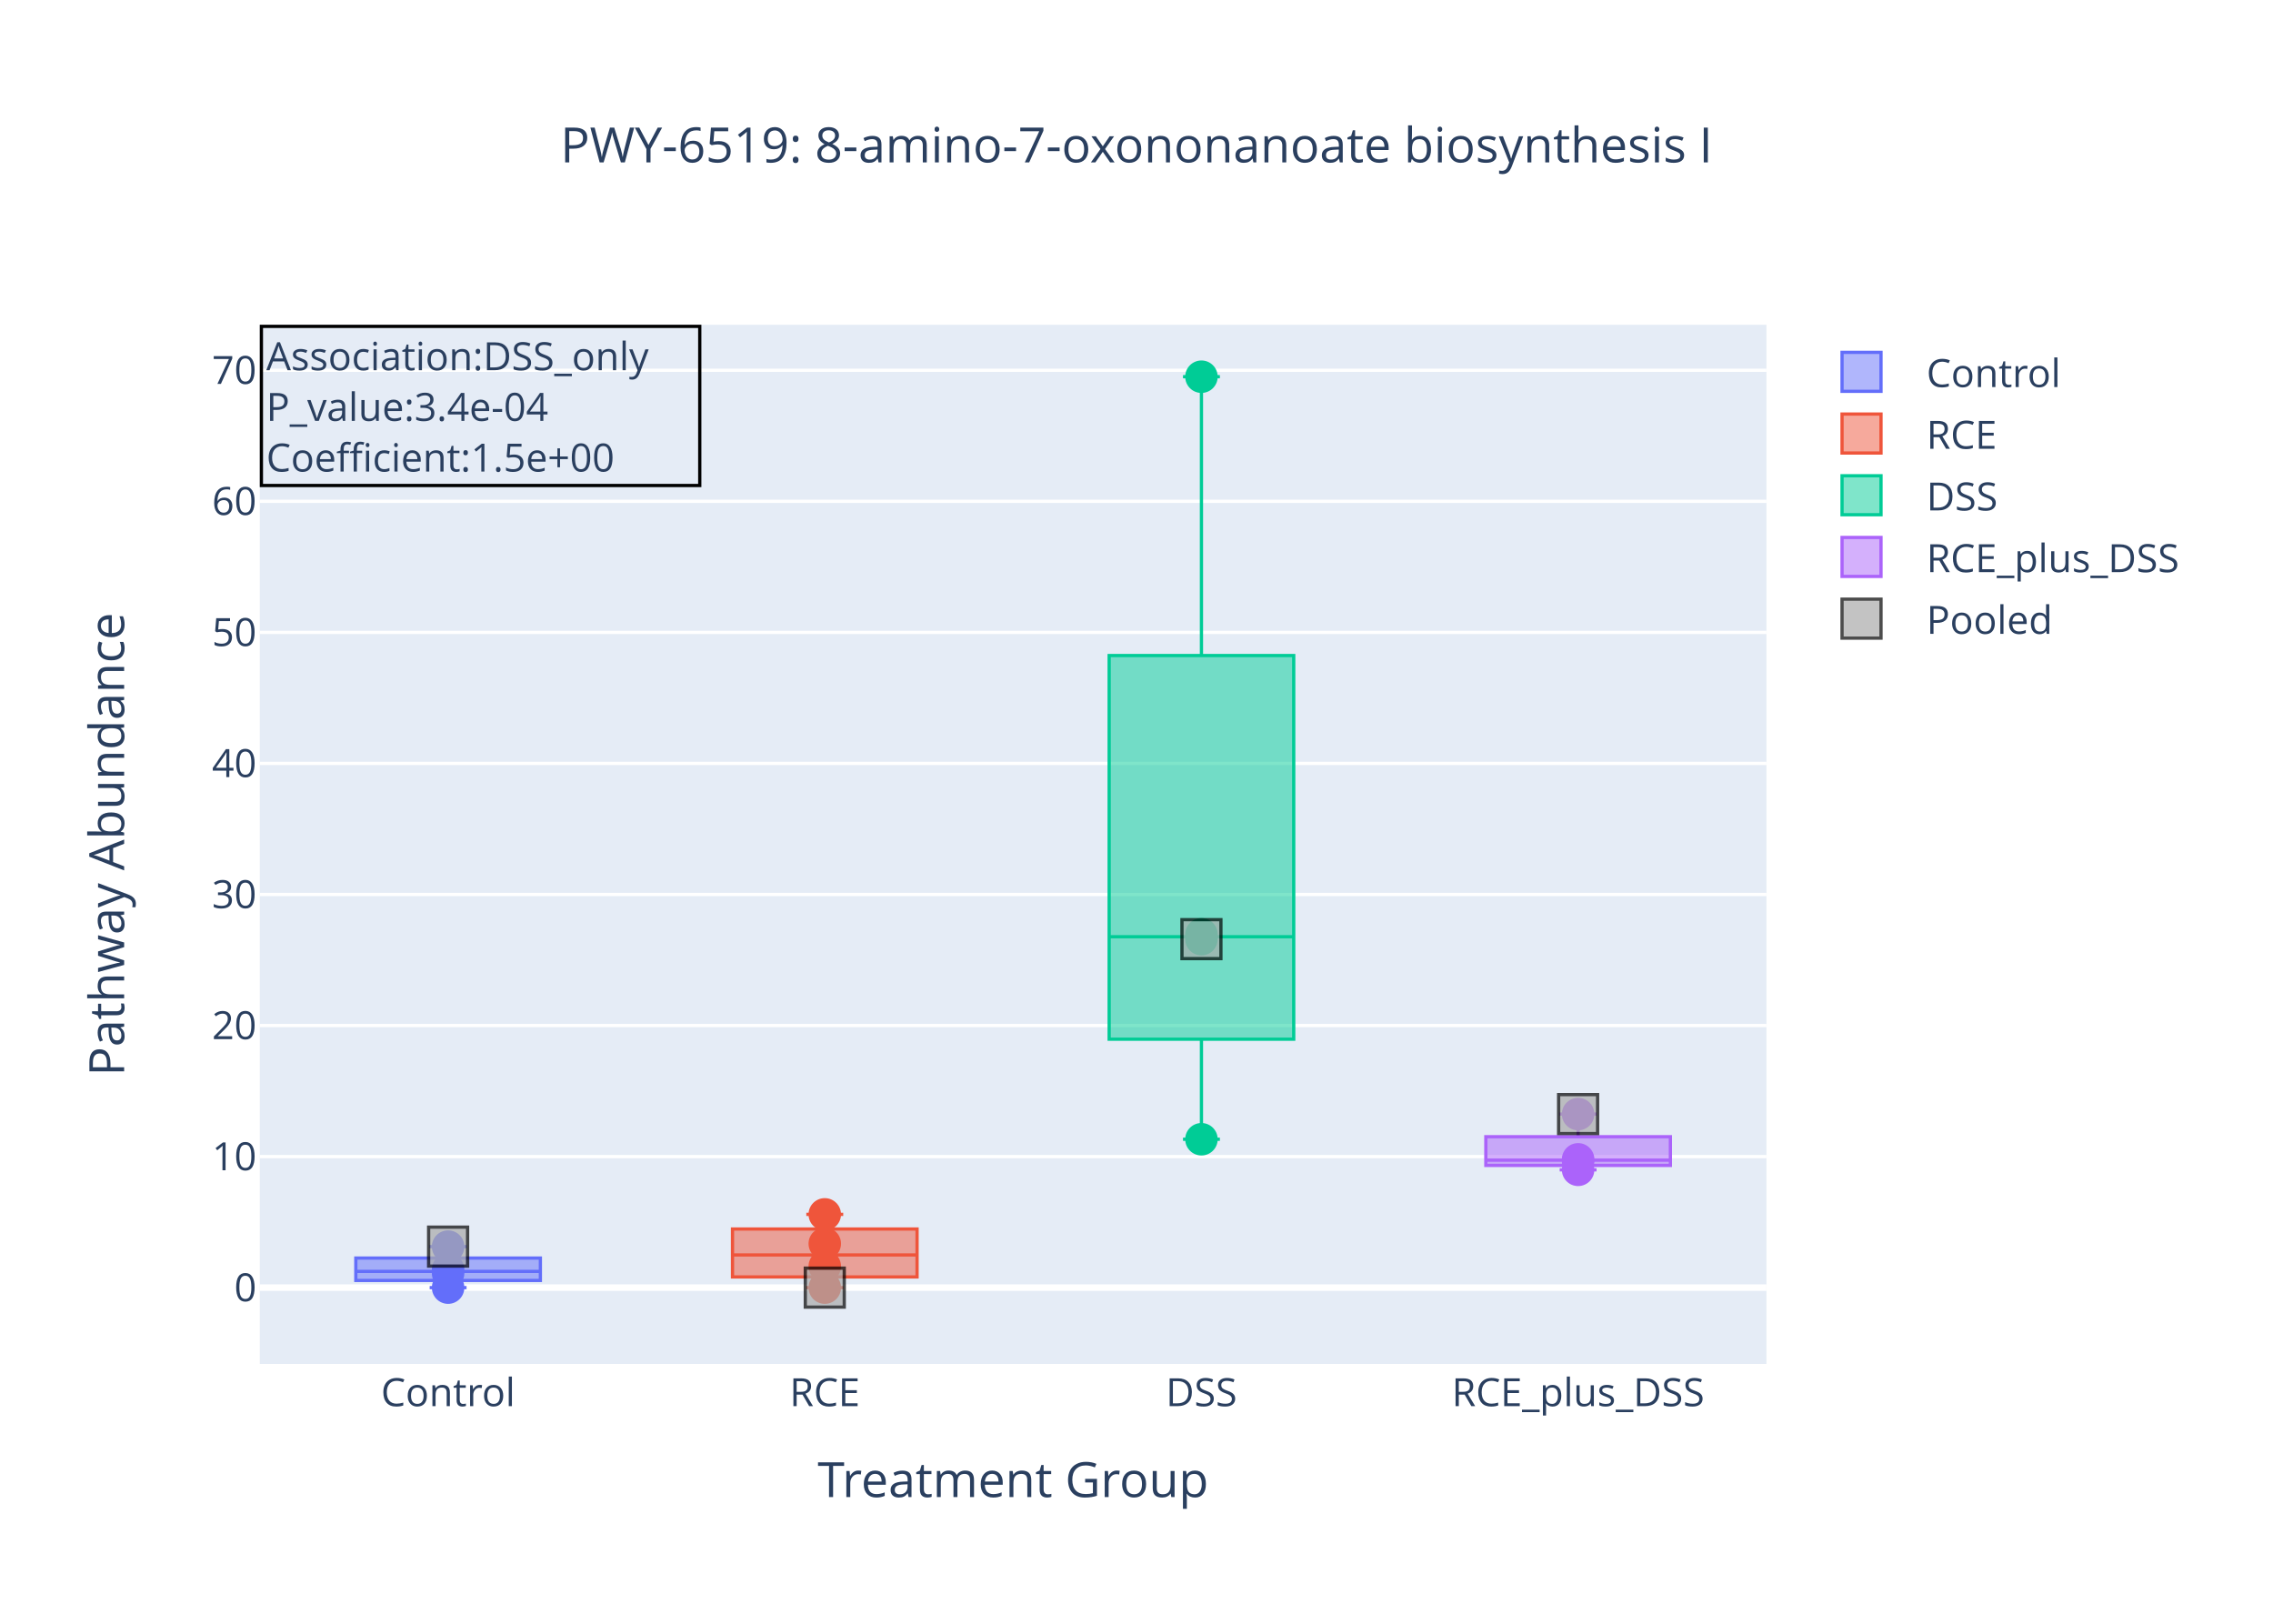
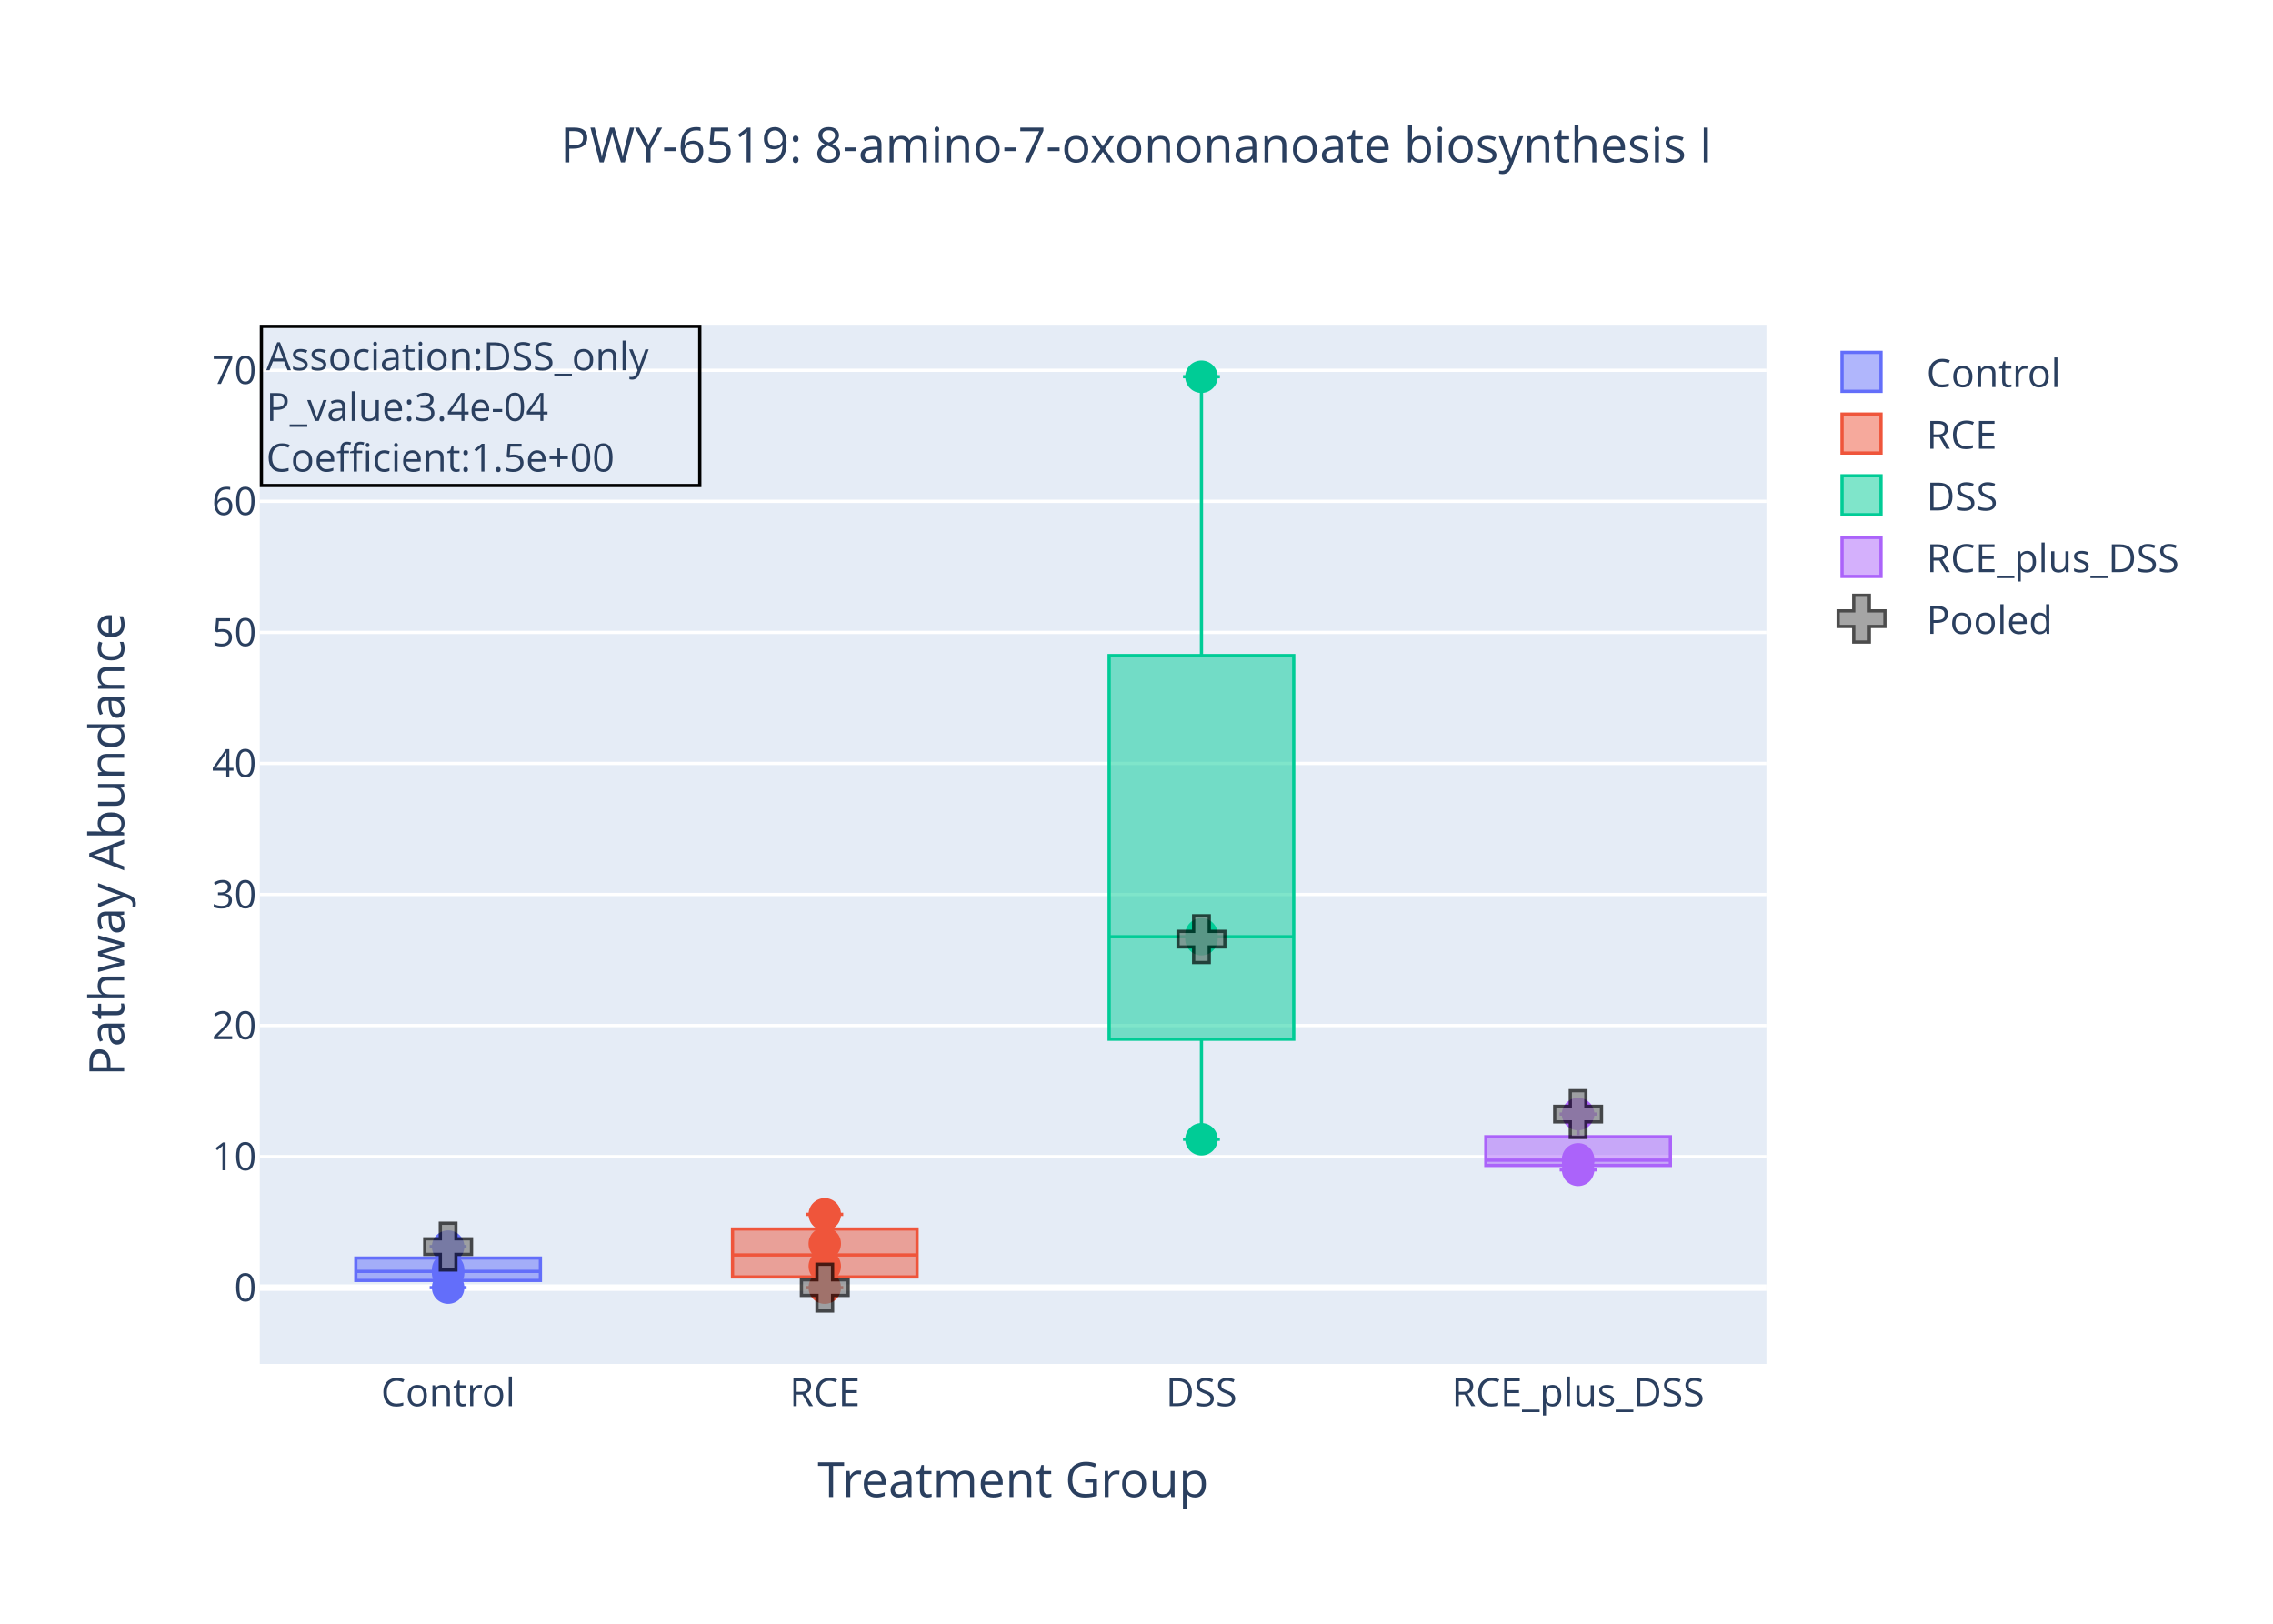
<svg xmlns="http://www.w3.org/2000/svg" class="main-svg" width="700" height="500" style="" viewBox="0 0 700 500">
  <rect x="0" y="0" width="700" height="500" style="fill: rgb(255, 255, 255); fill-opacity: 1;" />
-   <defs id="defs-741f35">
+   <defs id="defs-2ebfc5">
    <g class="clips">
-       <clipPath id="clip741f35xyplot" class="plotclip">
+       <clipPath id="clip2ebfc5xyplot" class="plotclip">
        <rect width="464" height="320" />
      </clipPath>
-       <clipPath class="axesclip" id="clip741f35x">
+       <clipPath class="axesclip" id="clip2ebfc5x">
        <rect x="80" y="0" width="464" height="500" />
      </clipPath>
-       <clipPath class="axesclip" id="clip741f35y">
+       <clipPath class="axesclip" id="clip2ebfc5y">
        <rect x="0" y="100" width="700" height="320" />
      </clipPath>
-       <clipPath class="axesclip" id="clip741f35xy">
+       <clipPath class="axesclip" id="clip2ebfc5xy">
        <rect x="80" y="100" width="464" height="320" />
      </clipPath>
    </g>
    <g class="gradients" />
    <g class="patterns" />
  </defs>
  <g class="bglayer">
    <rect class="bg" x="80" y="100" width="464" height="320" style="fill: rgb(229, 236, 246); fill-opacity: 1; stroke-width: 0;" />
  </g>
  <g class="layer-below">
    <g class="imagelayer" />
    <g class="shapelayer" />
  </g>
  <g class="cartesianlayer">
    <g class="subplot xy">
      <g class="layer-subplot">
        <g class="shapelayer" />
        <g class="imagelayer" />
      </g>
      <g class="minor-gridlayer">
        <g class="x" />
        <g class="y" />
      </g>
      <g class="gridlayer">
        <g class="x" />
        <g class="y">
          <path class="ygrid crisp" transform="translate(0,356.15)" d="M80,0h464" style="stroke: rgb(255, 255, 255); stroke-opacity: 1; stroke-width: 1px;" />
          <path class="ygrid crisp" transform="translate(0,315.79)" d="M80,0h464" style="stroke: rgb(255, 255, 255); stroke-opacity: 1; stroke-width: 1px;" />
          <path class="ygrid crisp" transform="translate(0,275.44)" d="M80,0h464" style="stroke: rgb(255, 255, 255); stroke-opacity: 1; stroke-width: 1px;" />
          <path class="ygrid crisp" transform="translate(0,235.08)" d="M80,0h464" style="stroke: rgb(255, 255, 255); stroke-opacity: 1; stroke-width: 1px;" />
          <path class="ygrid crisp" transform="translate(0,194.73)" d="M80,0h464" style="stroke: rgb(255, 255, 255); stroke-opacity: 1; stroke-width: 1px;" />
          <path class="ygrid crisp" transform="translate(0,154.37)" d="M80,0h464" style="stroke: rgb(255, 255, 255); stroke-opacity: 1; stroke-width: 1px;" />
          <path class="ygrid crisp" transform="translate(0,114.02)" d="M80,0h464" style="stroke: rgb(255, 255, 255); stroke-opacity: 1; stroke-width: 1px;" />
        </g>
      </g>
      <g class="zerolinelayer">
        <path class="yzl zl crisp" transform="translate(0,396.5)" d="M80,0h464" style="stroke: rgb(255, 255, 255); stroke-opacity: 1; stroke-width: 2px;" />
      </g>
      <path class="xlines-below" />
      <path class="ylines-below" />
      <g class="overlines-below" />
      <g class="xaxislayer-below" />
      <g class="yaxislayer-below" />
      <g class="overaxes-below" />
-       <g class="plot" transform="translate(80,100)" clip-path="url(#clip741f35xyplot)">
+       <g class="plot" transform="translate(80,100)" clip-path="url(#clip2ebfc5xyplot)">
        <g class="boxlayer mlayer">
          <g class="trace boxes" style="opacity: 1;">
            <path class="box" d="M29.58,291.5H86.42M29.58,294.29H86.42V287.39H29.58ZM58,294.29V296.5M58,287.39V283.87M52.32,296.5H63.68M52.32,283.87H63.68" style="vector-effect: non-scaling-stroke; stroke-width: 1px; stroke: rgb(99, 110, 250); stroke-opacity: 1; fill: rgb(99, 110, 250); fill-opacity: 0.5;" />
            <g class="points">
              <path class="point" transform="translate(58,296.5)" d="M5,0A5,5 0 1,1 0,-5A5,5 0 0,1 5,0Z" style="opacity: 1; stroke-width: 0px; fill: rgb(99, 110, 250); fill-opacity: 1;" />
              <path class="point" transform="translate(58,292.08)" d="M5,0A5,5 0 1,1 0,-5A5,5 0 0,1 5,0Z" style="opacity: 1; stroke-width: 0px; fill: rgb(99, 110, 250); fill-opacity: 1;" />
              <path class="point" transform="translate(58,290.92)" d="M5,0A5,5 0 1,1 0,-5A5,5 0 0,1 5,0Z" style="opacity: 1; stroke-width: 0px; fill: rgb(99, 110, 250); fill-opacity: 1;" />
              <path class="point" transform="translate(58,283.87)" d="M5,0A5,5 0 1,1 0,-5A5,5 0 0,1 5,0Z" style="opacity: 1; stroke-width: 0px; fill: rgb(99, 110, 250); fill-opacity: 1;" />
            </g>
          </g>
          <g class="trace boxes" style="opacity: 1;">
            <path class="box" d="M145.58,286.44H202.42M145.58,293.21H202.42V278.45H145.58ZM174,293.21V296.5M174,278.45V273.94M168.32,296.5H179.68M168.32,273.94H179.68" style="vector-effect: non-scaling-stroke; stroke-width: 1px; stroke: rgb(239, 85, 59); stroke-opacity: 1; fill: rgb(239, 85, 59); fill-opacity: 0.5;" />
            <g class="points">
              <path class="point" transform="translate(174,296.5)" d="M5,0A5,5 0 1,1 0,-5A5,5 0 0,1 5,0Z" style="opacity: 1; stroke-width: 0px; fill: rgb(239, 85, 59); fill-opacity: 1;" />
              <path class="point" transform="translate(174,289.92)" d="M5,0A5,5 0 1,1 0,-5A5,5 0 0,1 5,0Z" style="opacity: 1; stroke-width: 0px; fill: rgb(239, 85, 59); fill-opacity: 1;" />
              <path class="point" transform="translate(174,282.96)" d="M5,0A5,5 0 1,1 0,-5A5,5 0 0,1 5,0Z" style="opacity: 1; stroke-width: 0px; fill: rgb(239, 85, 59); fill-opacity: 1;" />
              <path class="point" transform="translate(174,273.94)" d="M5,0A5,5 0 1,1 0,-5A5,5 0 0,1 5,0Z" style="opacity: 1; stroke-width: 0px; fill: rgb(239, 85, 59); fill-opacity: 1;" />
            </g>
          </g>
          <g class="trace boxes" style="opacity: 1;">
            <path class="box" d="M261.58,188.45H318.42M261.58,220H318.42V101.86H261.58ZM290,220V250.81M290,101.86V16M284.32,250.81H295.68M284.32,16H295.68" style="vector-effect: non-scaling-stroke; stroke-width: 1px; stroke: rgb(0, 204, 150); stroke-opacity: 1; fill: rgb(0, 204, 150); fill-opacity: 0.5;" />
            <g class="points">
              <path class="point" transform="translate(290,250.81)" d="M5,0A5,5 0 1,1 0,-5A5,5 0 0,1 5,0Z" style="opacity: 1; stroke-width: 0px; fill: rgb(0, 204, 150); fill-opacity: 1;" />
              <path class="point" transform="translate(290,189.19)" d="M5,0A5,5 0 1,1 0,-5A5,5 0 0,1 5,0Z" style="opacity: 1; stroke-width: 0px; fill: rgb(0, 204, 150); fill-opacity: 1;" />
              <path class="point" transform="translate(290,187.72)" d="M5,0A5,5 0 1,1 0,-5A5,5 0 0,1 5,0Z" style="opacity: 1; stroke-width: 0px; fill: rgb(0, 204, 150); fill-opacity: 1;" />
              <path class="point" transform="translate(290,16)" d="M5,0A5,5 0 1,1 0,-5A5,5 0 0,1 5,0Z" style="opacity: 1; stroke-width: 0px; fill: rgb(0, 204, 150); fill-opacity: 1;" />
            </g>
          </g>
          <g class="trace boxes" style="opacity: 1;">
            <path class="box" d="M377.58,257.25H434.42M377.58,258.87H434.42V250.03H377.58ZM406,258.87V260.23M406,250.03V243.06M400.32,260.23H411.68M400.32,243.06H411.68" style="vector-effect: non-scaling-stroke; stroke-width: 1px; stroke: rgb(171, 99, 250); stroke-opacity: 1; fill: rgb(171, 99, 250); fill-opacity: 0.5;" />
            <g class="points">
              <path class="point" transform="translate(406,260.23)" d="M5,0A5,5 0 1,1 0,-5A5,5 0 0,1 5,0Z" style="opacity: 1; stroke-width: 0px; fill: rgb(171, 99, 250); fill-opacity: 1;" />
              <path class="point" transform="translate(406,257.51)" d="M5,0A5,5 0 1,1 0,-5A5,5 0 0,1 5,0Z" style="opacity: 1; stroke-width: 0px; fill: rgb(171, 99, 250); fill-opacity: 1;" />
              <path class="point" transform="translate(406,257)" d="M5,0A5,5 0 1,1 0,-5A5,5 0 0,1 5,0Z" style="opacity: 1; stroke-width: 0px; fill: rgb(171, 99, 250); fill-opacity: 1;" />
              <path class="point" transform="translate(406,243.06)" d="M5,0A5,5 0 1,1 0,-5A5,5 0 0,1 5,0Z" style="opacity: 1; stroke-width: 0px; fill: rgb(171, 99, 250); fill-opacity: 1;" />
            </g>
          </g>
        </g>
        <g class="scatterlayer mlayer">
-           <g class="trace scatter tracefffe68" style="stroke-miterlimit: 2; opacity: 1;">
+           <g class="trace scatter tracefc3ca6" style="stroke-miterlimit: 2; opacity: 1;">
            <g class="fills" />
            <g class="errorbars" />
            <g class="lines" />
            <g class="points">
-               <path class="point" transform="translate(58,283.87)" d="M6,6H-6V-6H6Z" style="opacity: 0.7; stroke-width: 1px; fill: rgb(169, 169, 169); fill-opacity: 1; stroke: rgb(0, 0, 0); stroke-opacity: 1;" />
-               <path class="point" transform="translate(290,189.19)" d="M6,6H-6V-6H6Z" style="opacity: 0.7; stroke-width: 1px; fill: rgb(169, 169, 169); fill-opacity: 1; stroke: rgb(0, 0, 0); stroke-opacity: 1;" />
-               <path class="point" transform="translate(174,296.5)" d="M6,6H-6V-6H6Z" style="opacity: 0.7; stroke-width: 1px; fill: rgb(169, 169, 169); fill-opacity: 1; stroke: rgb(0, 0, 0); stroke-opacity: 1;" />
-               <path class="point" transform="translate(406,243.06)" d="M6,6H-6V-6H6Z" style="opacity: 0.7; stroke-width: 1px; fill: rgb(169, 169, 169); fill-opacity: 1; stroke: rgb(0, 0, 0); stroke-opacity: 1;" />
+               <path class="point" transform="translate(58,283.87)" d="M7.2,2.4H2.4V7.2H-2.4V2.4H-7.2V-2.4H-2.4V-7.2H2.4V-2.4H7.2Z" style="opacity: 0.7; stroke-width: 1px; fill: rgb(127, 127, 127); fill-opacity: 1; stroke: rgb(0, 0, 0); stroke-opacity: 1;" />
+               <path class="point" transform="translate(290,189.19)" d="M7.2,2.4H2.4V7.2H-2.4V2.4H-7.2V-2.4H-2.4V-7.2H2.4V-2.4H7.2Z" style="opacity: 0.7; stroke-width: 1px; fill: rgb(127, 127, 127); fill-opacity: 1; stroke: rgb(0, 0, 0); stroke-opacity: 1;" />
+               <path class="point" transform="translate(174,296.5)" d="M7.2,2.4H2.4V7.2H-2.4V2.4H-7.2V-2.4H-2.4V-7.2H2.4V-2.4H7.2Z" style="opacity: 0.7; stroke-width: 1px; fill: rgb(127, 127, 127); fill-opacity: 1; stroke: rgb(0, 0, 0); stroke-opacity: 1;" />
+               <path class="point" transform="translate(406,243.06)" d="M7.2,2.4H2.4V7.2H-2.4V2.4H-7.2V-2.4H-2.4V-7.2H2.4V-2.4H7.2Z" style="opacity: 0.7; stroke-width: 1px; fill: rgb(127, 127, 127); fill-opacity: 1; stroke: rgb(0, 0, 0); stroke-opacity: 1;" />
            </g>
            <g class="text" />
          </g>
        </g>
      </g>
      <g class="overplot" />
      <path class="xlines-above crisp" d="M0,0" style="fill: none;" />
      <path class="ylines-above crisp" d="M0,0" style="fill: none;" />
      <g class="overlines-above" />
      <g class="xaxislayer-above">
        <g class="xtick">
          <text text-anchor="middle" x="0" y="433" transform="translate(138,0)" style="font-family: 'Open Sans', verdana, arial, sans-serif; font-size: 12px; fill: rgb(42, 63, 95); fill-opacity: 1; white-space: pre; opacity: 1;">Control</text>
        </g>
        <g class="xtick">
          <text text-anchor="middle" x="0" y="433" transform="translate(254,0)" style="font-family: 'Open Sans', verdana, arial, sans-serif; font-size: 12px; fill: rgb(42, 63, 95); fill-opacity: 1; white-space: pre; opacity: 1;">RCE</text>
        </g>
        <g class="xtick">
          <text text-anchor="middle" x="0" y="433" transform="translate(370,0)" style="font-family: 'Open Sans', verdana, arial, sans-serif; font-size: 12px; fill: rgb(42, 63, 95); fill-opacity: 1; white-space: pre; opacity: 1;">DSS</text>
        </g>
        <g class="xtick">
          <text text-anchor="middle" x="0" y="433" transform="translate(486,0)" style="font-family: 'Open Sans', verdana, arial, sans-serif; font-size: 12px; fill: rgb(42, 63, 95); fill-opacity: 1; white-space: pre; opacity: 1;">RCE_plus_DSS</text>
        </g>
      </g>
      <g class="yaxislayer-above">
        <g class="ytick">
          <text text-anchor="end" x="79" y="4.2" transform="translate(0,396.5)" style="font-family: 'Open Sans', verdana, arial, sans-serif; font-size: 12px; fill: rgb(42, 63, 95); fill-opacity: 1; white-space: pre; opacity: 1;">0</text>
        </g>
        <g class="ytick">
          <text text-anchor="end" x="79" y="4.2" style="font-family: 'Open Sans', verdana, arial, sans-serif; font-size: 12px; fill: rgb(42, 63, 95); fill-opacity: 1; white-space: pre; opacity: 1;" transform="translate(0,356.15)">10</text>
        </g>
        <g class="ytick">
          <text text-anchor="end" x="79" y="4.2" style="font-family: 'Open Sans', verdana, arial, sans-serif; font-size: 12px; fill: rgb(42, 63, 95); fill-opacity: 1; white-space: pre; opacity: 1;" transform="translate(0,315.79)">20</text>
        </g>
        <g class="ytick">
          <text text-anchor="end" x="79" y="4.2" style="font-family: 'Open Sans', verdana, arial, sans-serif; font-size: 12px; fill: rgb(42, 63, 95); fill-opacity: 1; white-space: pre; opacity: 1;" transform="translate(0,275.44)">30</text>
        </g>
        <g class="ytick">
          <text text-anchor="end" x="79" y="4.2" style="font-family: 'Open Sans', verdana, arial, sans-serif; font-size: 12px; fill: rgb(42, 63, 95); fill-opacity: 1; white-space: pre; opacity: 1;" transform="translate(0,235.08)">40</text>
        </g>
        <g class="ytick">
          <text text-anchor="end" x="79" y="4.2" style="font-family: 'Open Sans', verdana, arial, sans-serif; font-size: 12px; fill: rgb(42, 63, 95); fill-opacity: 1; white-space: pre; opacity: 1;" transform="translate(0,194.73)">50</text>
        </g>
        <g class="ytick">
          <text text-anchor="end" x="79" y="4.2" style="font-family: 'Open Sans', verdana, arial, sans-serif; font-size: 12px; fill: rgb(42, 63, 95); fill-opacity: 1; white-space: pre; opacity: 1;" transform="translate(0,154.37)">60</text>
        </g>
        <g class="ytick">
          <text text-anchor="end" x="79" y="4.2" style="font-family: 'Open Sans', verdana, arial, sans-serif; font-size: 12px; fill: rgb(42, 63, 95); fill-opacity: 1; white-space: pre; opacity: 1;" transform="translate(0,114.02)">70</text>
        </g>
      </g>
      <g class="overaxes-above" />
    </g>
  </g>
  <g class="polarlayer" />
  <g class="smithlayer" />
  <g class="ternarylayer" />
  <g class="geolayer" />
  <g class="funnelarealayer" />
  <g class="pielayer" />
  <g class="iciclelayer" />
  <g class="treemaplayer" />
  <g class="sunburstlayer" />
  <g class="glimages" />
-   <defs id="topdefs-741f35">
+   <defs id="topdefs-2ebfc5">
    <g class="clips" />
-     <clipPath id="legend741f35">
+     <clipPath id="legend2ebfc5">
      <rect width="135" height="105" x="0" y="0" />
    </clipPath>
  </defs>
  <g class="layer-above">
    <g class="imagelayer" />
    <g class="shapelayer" />
  </g>
  <g class="infolayer">
    <g class="legend" pointer-events="all" transform="translate(553.28,100)">
      <rect class="bg" shape-rendering="crispEdges" width="135" height="105" x="0" y="0" style="stroke: rgb(68, 68, 68); stroke-opacity: 1; fill: rgb(255, 255, 255); fill-opacity: 1; stroke-width: 0px;" />
-       <g class="scrollbox" transform="" clip-path="url(#legend741f35)">
+       <g class="scrollbox" transform="" clip-path="url(#legend2ebfc5)">
        <g class="groups">
          <g class="traces" transform="translate(0,14.5)" style="opacity: 1;">
            <text class="legendtext" text-anchor="start" x="40" y="4.68" style="font-family: 'Open Sans', verdana, arial, sans-serif; font-size: 12px; fill: rgb(42, 63, 95); fill-opacity: 1; white-space: pre;">Control</text>
            <g class="layers" style="opacity: 1;">
              <g class="legendfill" />
              <g class="legendlines" />
              <g class="legendsymbols">
                <g class="legendpoints">
                  <path class="legendbox" d="M6,6H-6V-6H6Z" transform="translate(20,0)" style="stroke-width: 1px; fill: rgb(99, 110, 250); fill-opacity: 0.5; stroke: rgb(99, 110, 250); stroke-opacity: 1;" />
                </g>
              </g>
            </g>
            <rect class="legendtoggle" x="0" y="-9.5" width="129.844" height="19" style="fill: rgb(0, 0, 0); fill-opacity: 0;" />
          </g>
          <g class="traces" transform="translate(0,33.5)" style="opacity: 1;">
            <text class="legendtext" text-anchor="start" x="40" y="4.68" style="font-family: 'Open Sans', verdana, arial, sans-serif; font-size: 12px; fill: rgb(42, 63, 95); fill-opacity: 1; white-space: pre;">RCE</text>
            <g class="layers" style="opacity: 1;">
              <g class="legendfill" />
              <g class="legendlines" />
              <g class="legendsymbols">
                <g class="legendpoints">
                  <path class="legendbox" d="M6,6H-6V-6H6Z" transform="translate(20,0)" style="stroke-width: 1px; fill: rgb(239, 85, 59); fill-opacity: 0.5; stroke: rgb(239, 85, 59); stroke-opacity: 1;" />
                </g>
              </g>
            </g>
            <rect class="legendtoggle" x="0" y="-9.5" width="129.844" height="19" style="fill: rgb(0, 0, 0); fill-opacity: 0;" />
          </g>
          <g class="traces" transform="translate(0,52.5)" style="opacity: 1;">
            <text class="legendtext" text-anchor="start" x="40" y="4.68" style="font-family: 'Open Sans', verdana, arial, sans-serif; font-size: 12px; fill: rgb(42, 63, 95); fill-opacity: 1; white-space: pre;">DSS</text>
            <g class="layers" style="opacity: 1;">
              <g class="legendfill" />
              <g class="legendlines" />
              <g class="legendsymbols">
                <g class="legendpoints">
                  <path class="legendbox" d="M6,6H-6V-6H6Z" transform="translate(20,0)" style="stroke-width: 1px; fill: rgb(0, 204, 150); fill-opacity: 0.5; stroke: rgb(0, 204, 150); stroke-opacity: 1;" />
                </g>
              </g>
            </g>
            <rect class="legendtoggle" x="0" y="-9.5" width="129.844" height="19" style="fill: rgb(0, 0, 0); fill-opacity: 0;" />
          </g>
          <g class="traces" transform="translate(0,71.5)" style="opacity: 1;">
            <text class="legendtext" text-anchor="start" x="40" y="4.68" style="font-family: 'Open Sans', verdana, arial, sans-serif; font-size: 12px; fill: rgb(42, 63, 95); fill-opacity: 1; white-space: pre;">RCE_plus_DSS</text>
            <g class="layers" style="opacity: 1;">
              <g class="legendfill" />
              <g class="legendlines" />
              <g class="legendsymbols">
                <g class="legendpoints">
                  <path class="legendbox" d="M6,6H-6V-6H6Z" transform="translate(20,0)" style="stroke-width: 1px; fill: rgb(171, 99, 250); fill-opacity: 0.5; stroke: rgb(171, 99, 250); stroke-opacity: 1;" />
                </g>
              </g>
            </g>
            <rect class="legendtoggle" x="0" y="-9.5" width="129.844" height="19" style="fill: rgb(0, 0, 0); fill-opacity: 0;" />
          </g>
          <g class="traces" transform="translate(0,90.5)" style="opacity: 1;">
            <text class="legendtext" text-anchor="start" x="40" y="4.68" style="font-family: 'Open Sans', verdana, arial, sans-serif; font-size: 12px; fill: rgb(42, 63, 95); fill-opacity: 1; white-space: pre;">Pooled</text>
            <g class="layers" style="opacity: 1;">
              <g class="legendfill" />
              <g class="legendlines" />
              <g class="legendsymbols">
                <g class="legendpoints">
-                   <path class="scatterpts" transform="translate(20,0)" d="M6,6H-6V-6H6Z" style="opacity: 0.7; stroke-width: 1px; fill: rgb(169, 169, 169); fill-opacity: 1; stroke: rgb(0, 0, 0); stroke-opacity: 1;" />
+                   <path class="scatterpts" transform="translate(20,0)" d="M7.2,2.4H2.4V7.2H-2.4V2.4H-7.2V-2.4H-2.4V-7.2H2.4V-2.4H7.2Z" style="opacity: 0.7; stroke-width: 1px; fill: rgb(127, 127, 127); fill-opacity: 1; stroke: rgb(0, 0, 0); stroke-opacity: 1;" />
                </g>
              </g>
            </g>
            <rect class="legendtoggle" x="0" y="-9.5" width="129.844" height="19" style="fill: rgb(0, 0, 0); fill-opacity: 0;" />
          </g>
        </g>
      </g>
      <rect class="scrollbar" rx="20" ry="3" width="0" height="0" x="0" y="0" style="fill: rgb(128, 139, 164); fill-opacity: 1;" />
    </g>
    <g class="g-gtitle">
      <text class="gtitle" x="350" y="50" text-anchor="middle" dy="0em" style="font-family: 'Open Sans', verdana, arial, sans-serif; font-size: 15px; fill: rgb(42, 63, 95); opacity: 1; font-weight: normal; white-space: pre;">PWY-6519: 8-amino-7-oxononanoate biosynthesis I</text>
    </g>
    <g class="g-xtitle">
      <text class="xtitle" x="312" y="461" text-anchor="middle" style="font-family: 'Open Sans', verdana, arial, sans-serif; font-size: 15px; fill: rgb(42, 63, 95); opacity: 1; font-weight: normal; white-space: pre;">Treatment Group</text>
    </g>
    <g class="g-ytitle">
      <text class="ytitle" transform="rotate(-90,38.23438,260)" x="38.234" y="260" text-anchor="middle" style="font-family: 'Open Sans', verdana, arial, sans-serif; font-size: 15px; fill: rgb(42, 63, 95); opacity: 1; font-weight: normal; white-space: pre;">Pathway Abundance</text>
    </g>
    <g class="annotation" data-index="0" style="opacity: 1;">
      <g class="annotation-text-g" transform="rotate(0,148,125)">
        <g class="cursor-pointer" transform="translate(80,100)">
          <rect class="bg" x="0.5" y="0.5" width="135" height="49" style="stroke-width: 1px; stroke: rgb(0, 0, 0); stroke-opacity: 1; fill: rgb(0, 0, 0); fill-opacity: 0;" />
          <text class="annotation-text" text-anchor="start" x="2" y="14" style="font-family: 'Open Sans', verdana, arial, sans-serif; font-size: 12px; fill: rgb(42, 63, 95); fill-opacity: 1; white-space: pre;">
            <tspan class="line" dy="0em" x="2" y="14">Association:DSS_only</tspan>
            <tspan class="line" dy="1.3em" x="2" y="14">P_value:3.4e-04</tspan>
            <tspan class="line" dy="2.6em" x="2" y="14">Coefficient:1.5e+00</tspan>
          </text>
        </g>
      </g>
    </g>
  </g>
</svg>
